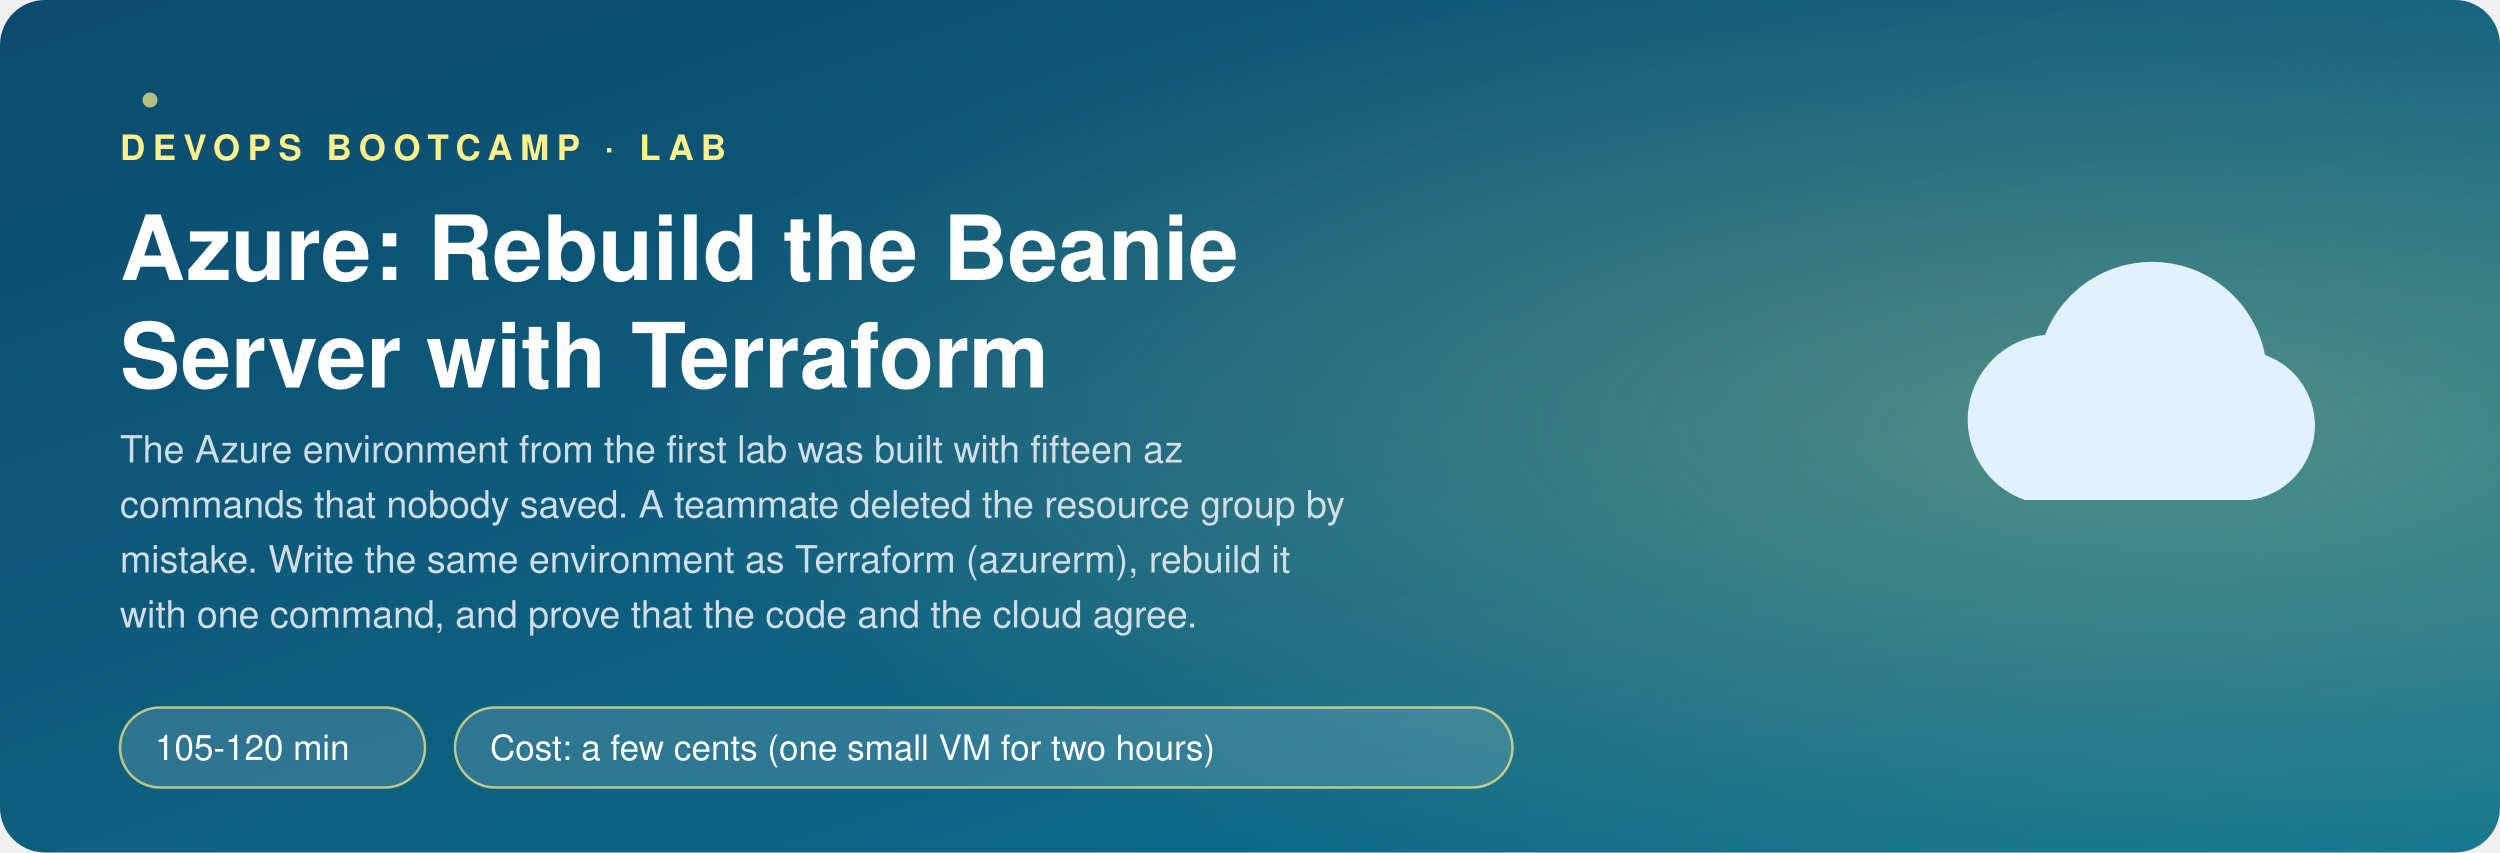
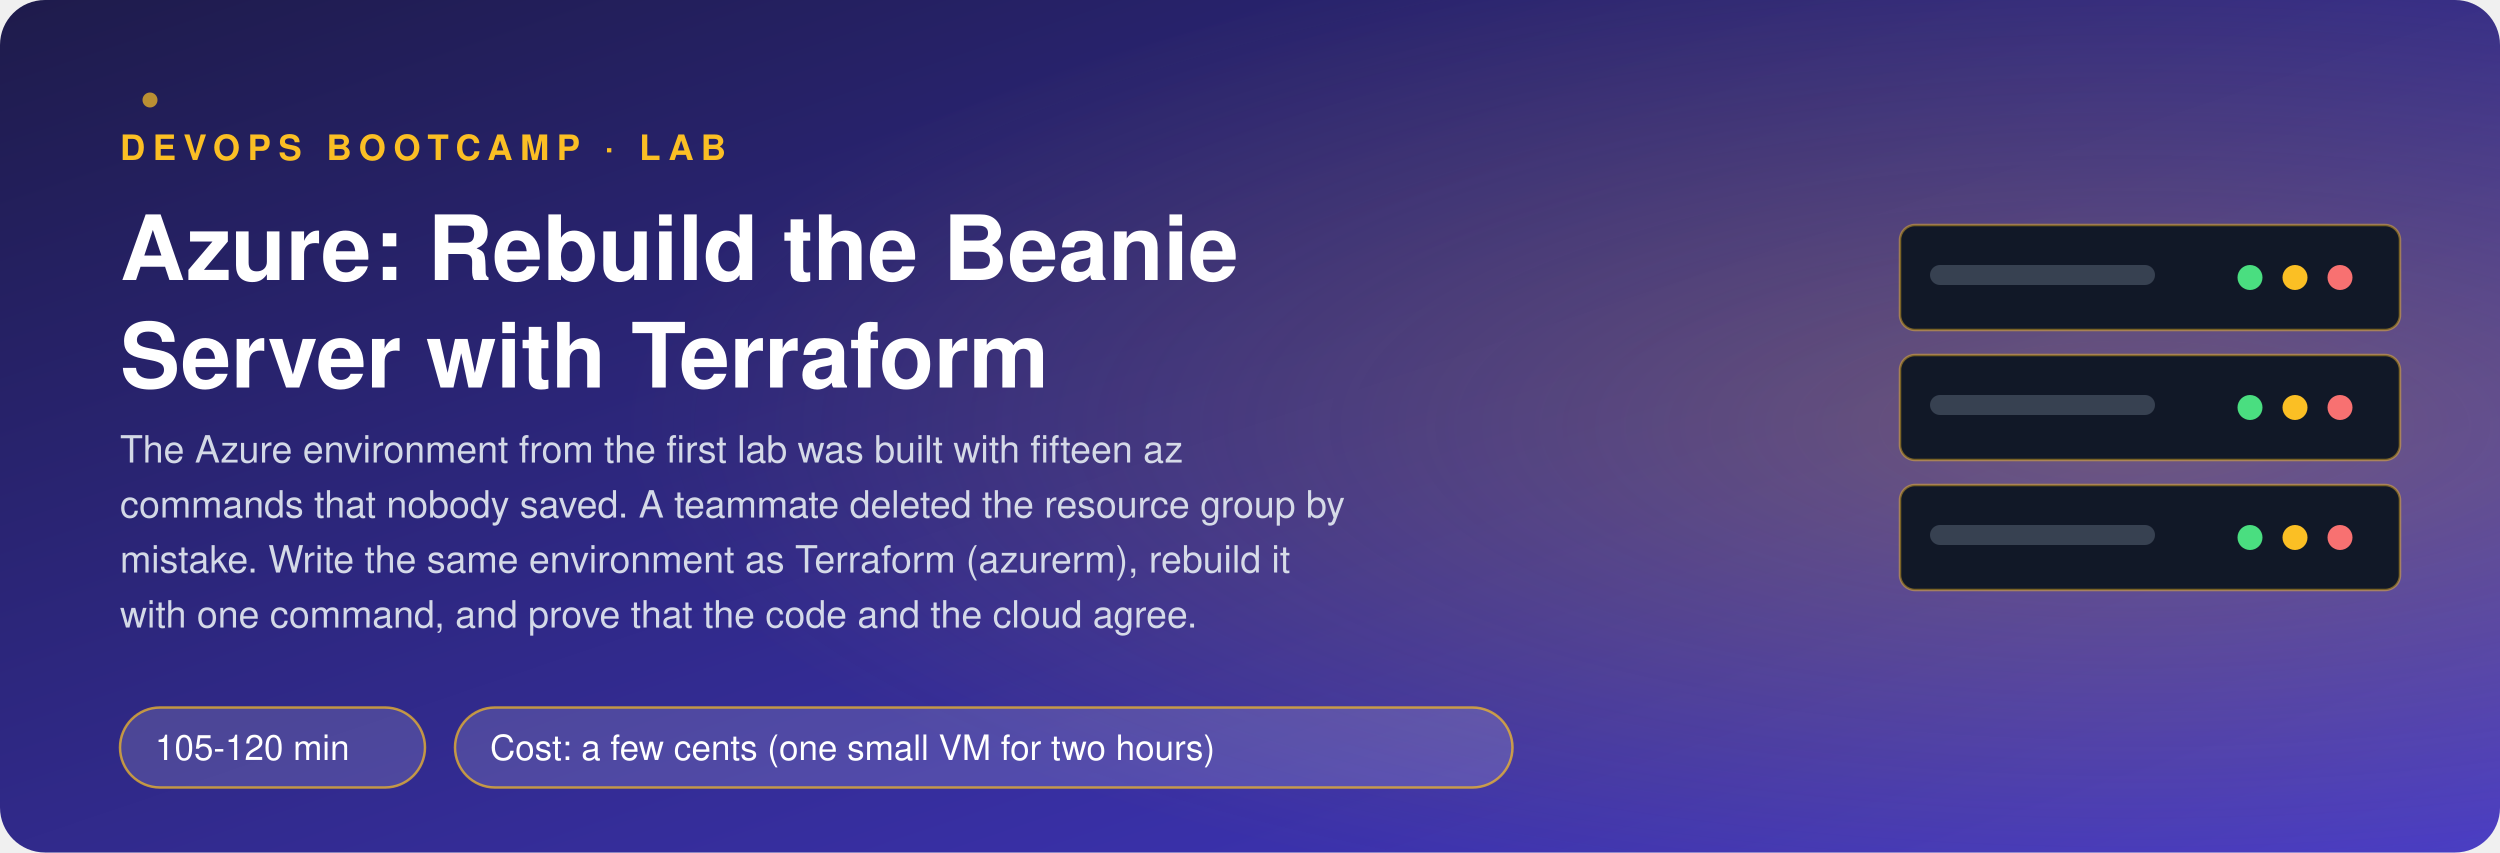
<svg xmlns="http://www.w3.org/2000/svg" width="1000" height="341" viewBox="0 0 1000 341" role="img" aria-label="Azure: Rebuild the Beanie Server with Terraform">
  <defs>
    <linearGradient id="bg" x1="0" y1="0" x2="1" y2="1">
-       <stop offset="0" stop-color="#0c4a6e" />
-       <stop offset="1" stop-color="#0e7490" />
+       <stop offset="0" stop-color="#1e1b4b" />
+       <stop offset="1" stop-color="#4338ca" />
    </linearGradient>
    <radialGradient id="glow" cx=".85" cy=".5" r=".6">
-       <stop offset="0" stop-color="#fef08a" stop-opacity=".28" />
-       <stop offset="1" stop-color="#fef08a" stop-opacity="0" />
+       <stop offset="0" stop-color="#fbbf24" stop-opacity=".28" />
+       <stop offset="1" stop-color="#fbbf24" stop-opacity="0" />
    </radialGradient>
  </defs>
  <rect width="1000" height="341" rx="18" fill="url(#bg)" />
  <rect width="1000" height="341" rx="18" fill="url(#glow)" />
-   <circle cx="60" cy="40" r="3" fill="#fef08a" opacity=".7">
+   <circle cx="60" cy="40" r="3" fill="#fbbf24" opacity=".7">
    <animate attributeName="opacity" values=".2;.9;.2" dur="3s" repeatCount="indefinite" />
  </circle>
-   <text x="48" y="64" font-size="14" letter-spacing="3" fill="#fef08a" font-family="Segoe UI,Helvetica,Arial,sans-serif" font-weight="700">DEVOPS BOOTCAMP · LAB</text>
+   <text x="48" y="64" font-size="14" letter-spacing="3" fill="#fbbf24" font-family="Segoe UI,Helvetica,Arial,sans-serif" font-weight="700">DEVOPS BOOTCAMP · LAB</text>
  <text x="48" y="112" font-size="36" font-weight="800" fill="#ffffff" font-family="Segoe UI,Helvetica,Arial,sans-serif">Azure: Rebuild the Beanie</text>
  <text x="48" y="155" font-size="36" font-weight="800" fill="#ffffff" font-family="Segoe UI,Helvetica,Arial,sans-serif">Server with Terraform</text>
  <text x="48" y="185" font-size="15" fill="#e2e8f0" opacity=".92" font-family="Segoe UI,Helvetica,Arial,sans-serif">The Azure environment from the first lab was built with fifteen az</text>
  <text x="48" y="207" font-size="15" fill="#e2e8f0" opacity=".92" font-family="Segoe UI,Helvetica,Arial,sans-serif">commands that nobody saved. A teammate deleted the resource group by</text>
  <text x="48" y="229" font-size="15" fill="#e2e8f0" opacity=".92" font-family="Segoe UI,Helvetica,Arial,sans-serif">mistake. Write the same environment as Terraform (azurerm), rebuild it</text>
  <text x="48" y="251" font-size="15" fill="#e2e8f0" opacity=".92" font-family="Segoe UI,Helvetica,Arial,sans-serif">with one command, and prove that the code and the cloud agree.</text>
-   <rect x="48" y="283" width="122" height="32" rx="16" fill="#ffffff" fill-opacity=".14" stroke="#fef08a" stroke-opacity=".7" />
+   <rect x="48" y="283" width="122" height="32" rx="16" fill="#ffffff" fill-opacity=".14" stroke="#fbbf24" stroke-opacity=".7" />
  <text x="62" y="304" font-size="14" fill="#ffffff" font-family="Segoe UI,Helvetica,Arial,sans-serif">105-120 min</text>
-   <rect x="182" y="283" width="423" height="32" rx="16" fill="#ffffff" fill-opacity=".14" stroke="#fef08a" stroke-opacity=".7" />
+   <rect x="182" y="283" width="423" height="32" rx="16" fill="#ffffff" fill-opacity=".14" stroke="#fbbf24" stroke-opacity=".7" />
  <text x="196" y="304" font-size="14" fill="#ffffff" font-family="Segoe UI,Helvetica,Arial,sans-serif">Cost: a few cents (one small VM for two hours)</text>
  <g transform="translate(750,70)">
-     <g>
-       <path d="M60 130 a34 34 0 0 1 8 -66 a46 46 0 0 1 88 8 a30 30 0 0 1 -6 58 Z" fill="#e0f2fe" />
-       <animateTransform attributeName="transform" type="translate" values="0,0;0,-8;0,0" dur="4s" repeatCount="indefinite" />
-     </g>
-     <path d="M70 190 v-40 m-10 12 l10 -14 l10 14" fill="none" stroke="#fef08a" stroke-width="5" stroke-linecap="round" stroke-linejoin="round" opacity="0">
-       <animate attributeName="opacity" values="0;1;0" dur="2.4s" begin="-1.0s" repeatCount="indefinite" />
-       <animateTransform attributeName="transform" type="translate" values="0,16;0,-12" dur="2.4s" begin="-1.0s" repeatCount="indefinite" />
-     </path>
-     <path d="M110 190 v-40 m-10 12 l10 -14 l10 14" fill="none" stroke="#fef08a" stroke-width="5" stroke-linecap="round" stroke-linejoin="round" opacity="0">
-       <animate attributeName="opacity" values="0;1;0" dur="2.4s" begin="-0.4s" repeatCount="indefinite" />
-       <animateTransform attributeName="transform" type="translate" values="0,16;0,-12" dur="2.4s" begin="-0.4s" repeatCount="indefinite" />
-     </path>
-     <path d="M150 190 v-40 m-10 12 l10 -14 l10 14" fill="none" stroke="#fef08a" stroke-width="5" stroke-linecap="round" stroke-linejoin="round" opacity="0">
-       <animate attributeName="opacity" values="0;1;0" dur="2.4s" begin="0.2s" repeatCount="indefinite" />
-       <animateTransform attributeName="transform" type="translate" values="0,16;0,-12" dur="2.4s" begin="0.2s" repeatCount="indefinite" />
-     </path>
+     <rect x="10" y="20" width="200" height="42" rx="6" fill="#111827" stroke="#fbbf24" stroke-opacity=".45" />
+     <rect x="22" y="36" width="90" height="8" rx="4" fill="#374151" />
+     <circle cx="150" cy="41" r="5" fill="#4ade80">
+       <animate attributeName="opacity" values="1;.15;1" dur="1.10s" repeatCount="indefinite" />
+     </circle>
+     <circle cx="168" cy="41" r="5" fill="#fbbf24">
+       <animate attributeName="opacity" values="1;.15;1" dur="1.30s" repeatCount="indefinite" />
+     </circle>
+     <circle cx="186" cy="41" r="5" fill="#f87171">
+       <animate attributeName="opacity" values="1;.15;1" dur="1.50s" repeatCount="indefinite" />
+     </circle>
+     <rect x="10" y="72" width="200" height="42" rx="6" fill="#111827" stroke="#fbbf24" stroke-opacity=".45" />
+     <rect x="22" y="88" width="90" height="8" rx="4" fill="#374151" />
+     <circle cx="150" cy="93" r="5" fill="#4ade80">
+       <animate attributeName="opacity" values="1;.15;1" dur="1.45s" repeatCount="indefinite" />
+     </circle>
+     <circle cx="168" cy="93" r="5" fill="#fbbf24">
+       <animate attributeName="opacity" values="1;.15;1" dur="1.65s" repeatCount="indefinite" />
+     </circle>
+     <circle cx="186" cy="93" r="5" fill="#f87171">
+       <animate attributeName="opacity" values="1;.15;1" dur="1.85s" repeatCount="indefinite" />
+     </circle>
+     <rect x="10" y="124" width="200" height="42" rx="6" fill="#111827" stroke="#fbbf24" stroke-opacity=".45" />
+     <rect x="22" y="140" width="90" height="8" rx="4" fill="#374151" />
+     <circle cx="150" cy="145" r="5" fill="#4ade80">
+       <animate attributeName="opacity" values="1;.15;1" dur="1.80s" repeatCount="indefinite" />
+     </circle>
+     <circle cx="168" cy="145" r="5" fill="#fbbf24">
+       <animate attributeName="opacity" values="1;.15;1" dur="2.00s" repeatCount="indefinite" />
+     </circle>
+     <circle cx="186" cy="145" r="5" fill="#f87171">
+       <animate attributeName="opacity" values="1;.15;1" dur="2.20s" repeatCount="indefinite" />
+     </circle>
+     <animateTransform attributeName="transform" type="translate" values="0,0;0,-4;0,0" dur="4s" repeatCount="indefinite" additive="sum" />
  </g>
</svg>
